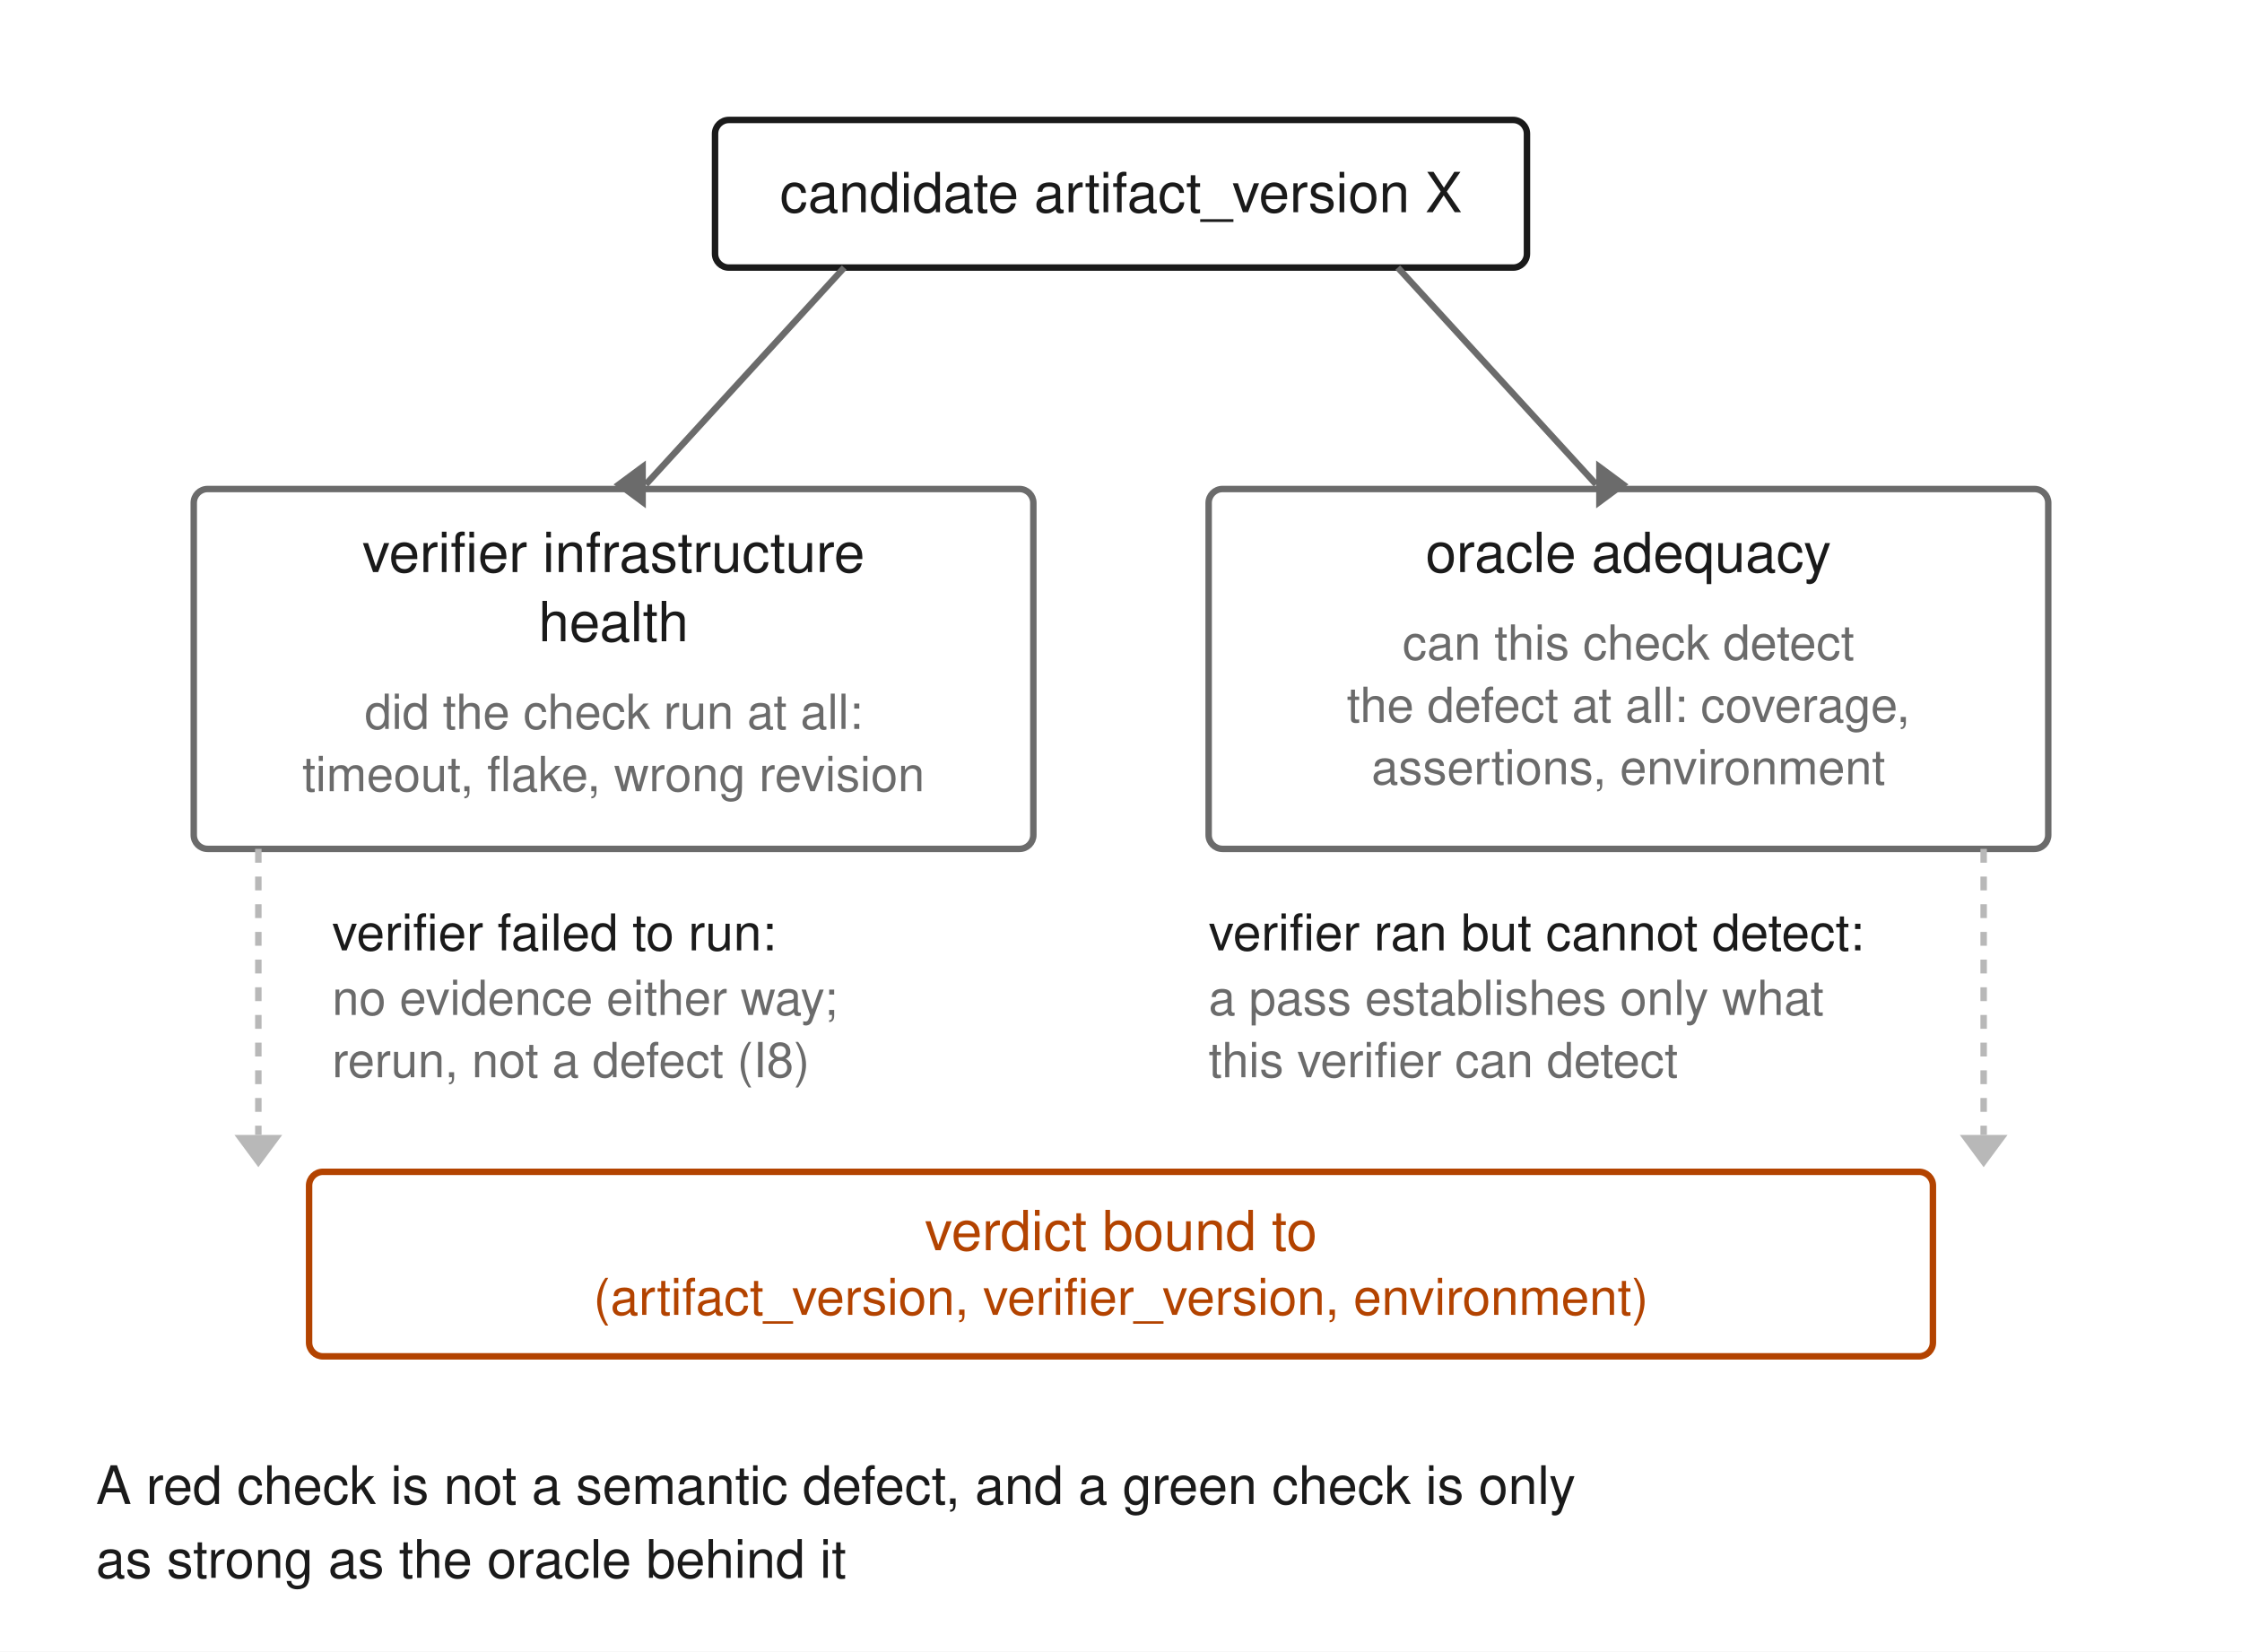
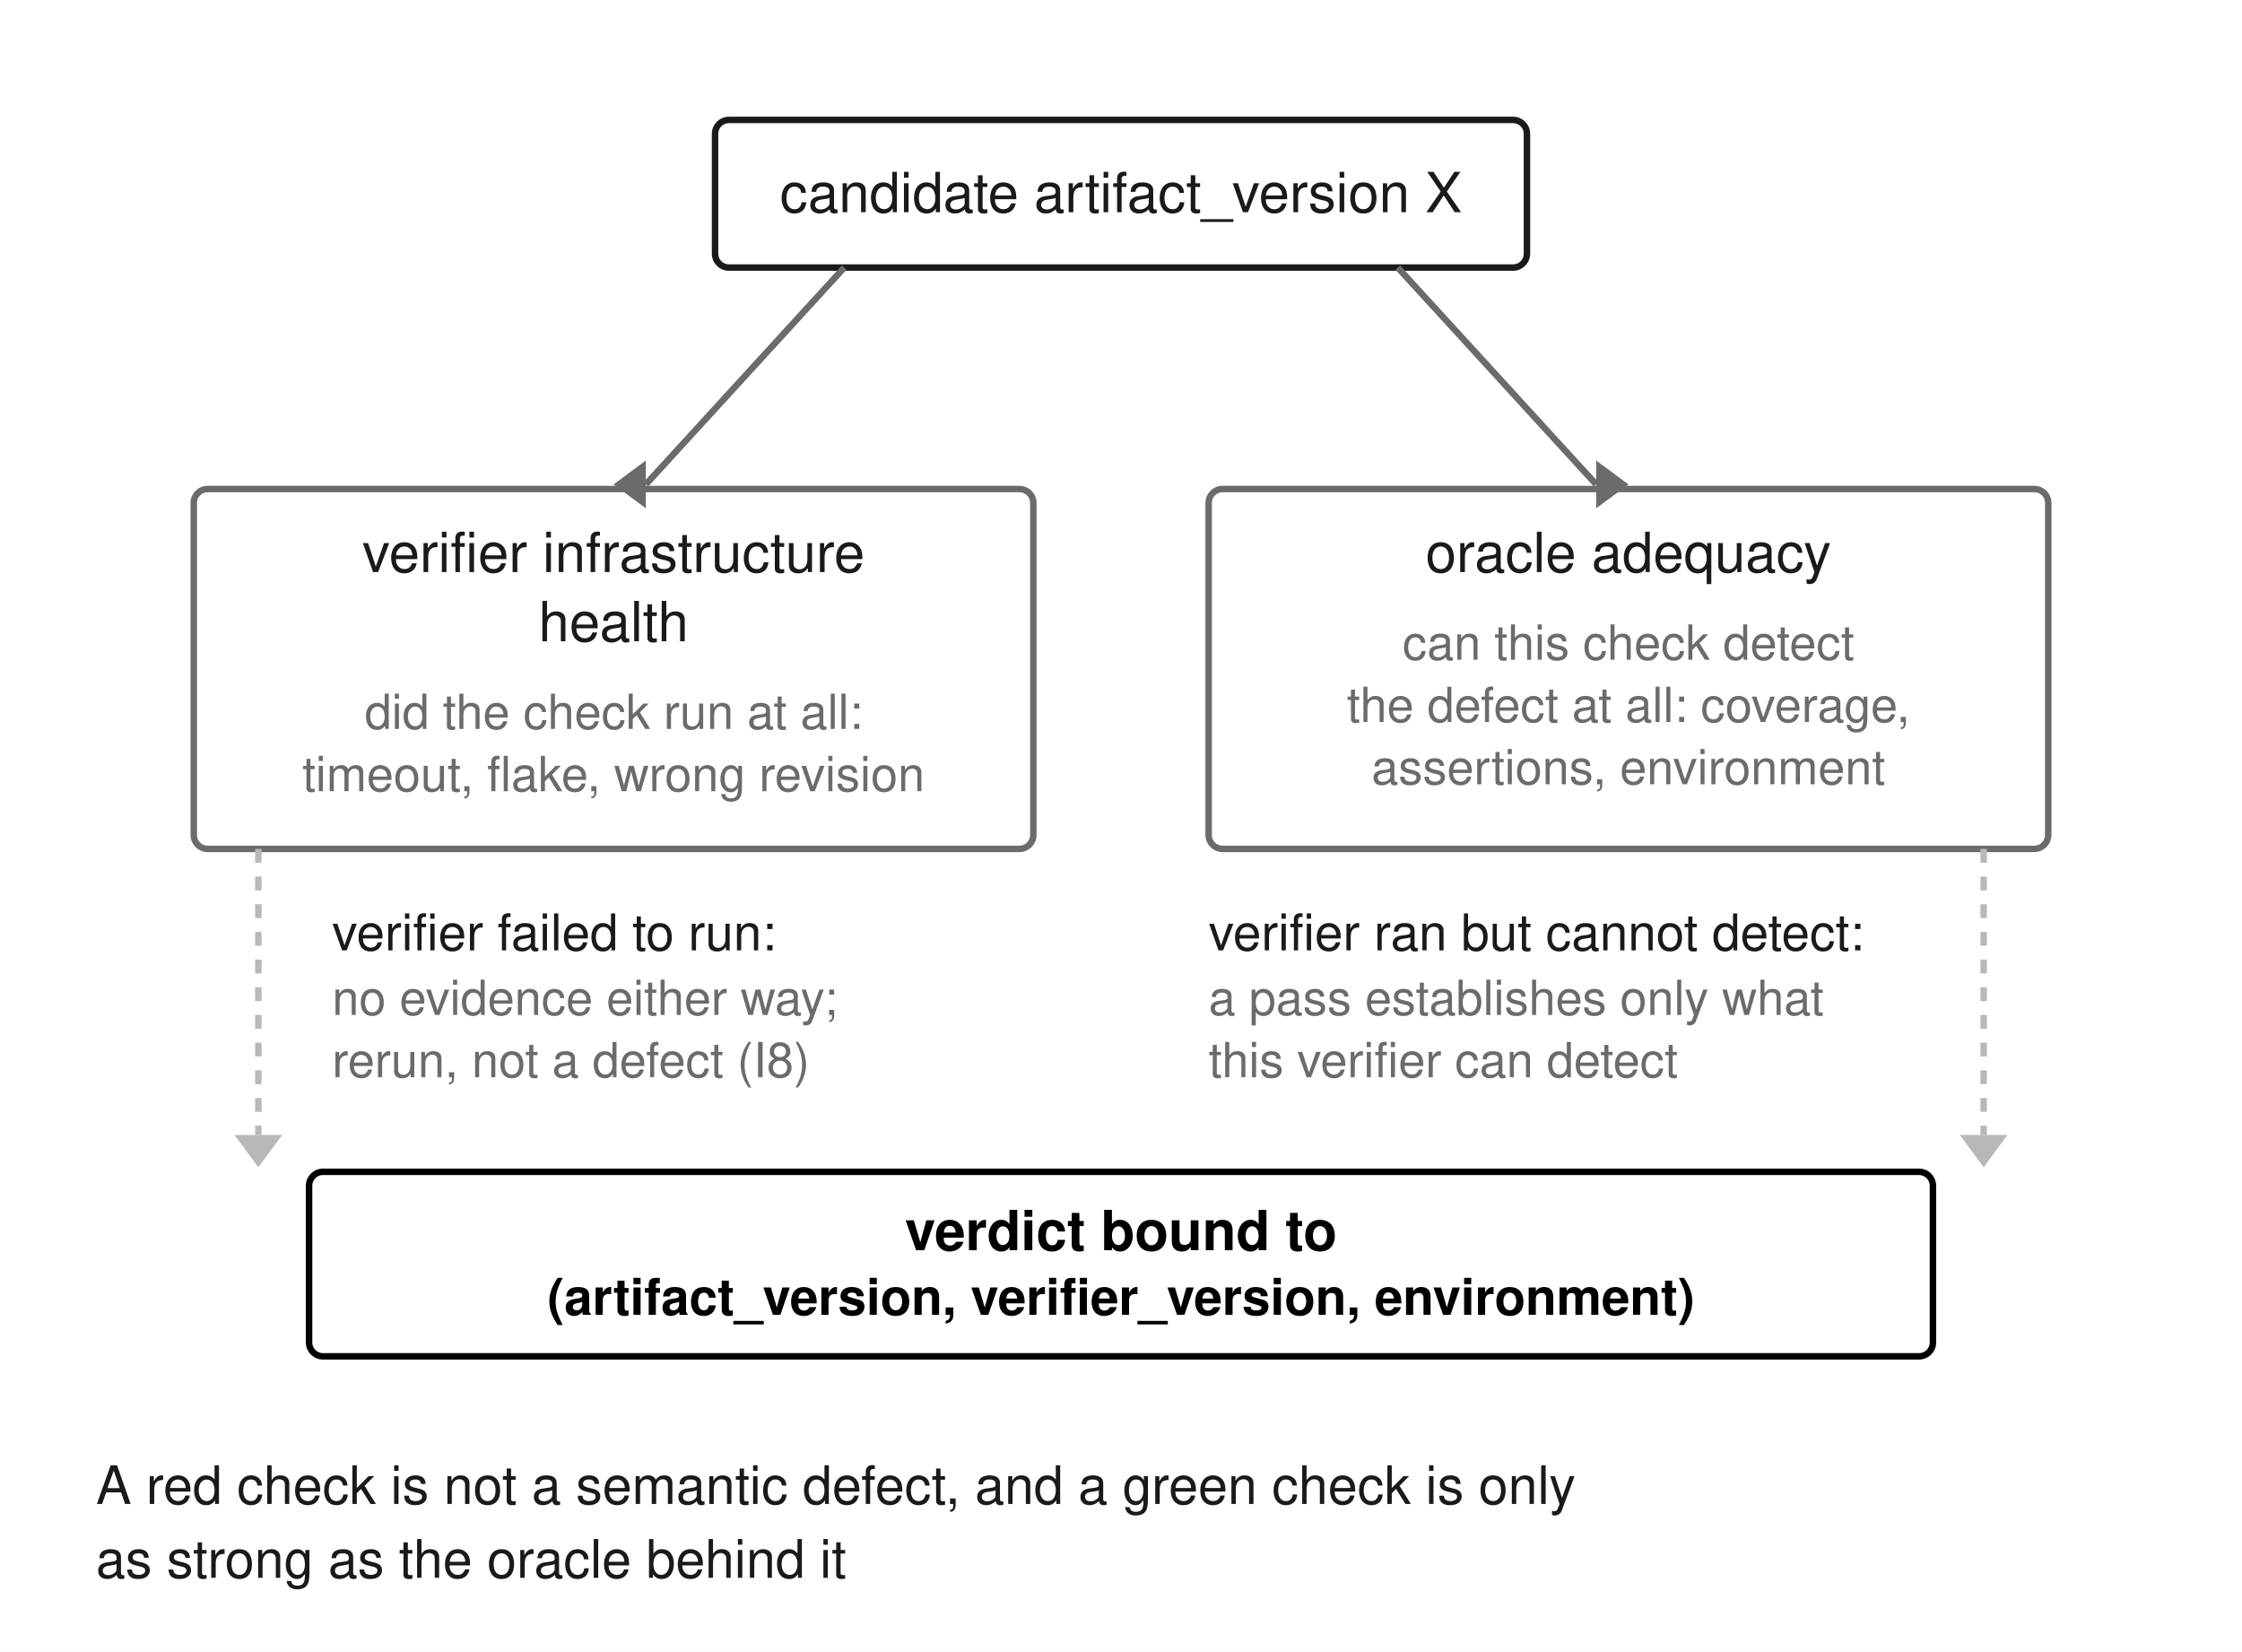
<svg xmlns="http://www.w3.org/2000/svg" viewBox="0 0 486 358" width="486" height="358" role="img" aria-labelledby="figtitle-ch06-verifier-failure-domains" class="bookfig">
-   <style>.bookfig .f-bg{fill:#ffffff}.bookfig .s-bg{stroke:#ffffff}.bookfig .f-ink{fill:#1a1a1a}.bookfig .s-ink{stroke:#1a1a1a}.bookfig .f-mid{fill:#6b6b6b}.bookfig .s-mid{stroke:#6b6b6b}.bookfig .f-faint{fill:#b8b8b8}.bookfig .s-faint{stroke:#b8b8b8}.bookfig .f-wash{fill:#e2e2e2}.bookfig .s-wash{stroke:#e2e2e2}.bookfig .f-accent{fill:#b34300}.bookfig .s-accent{stroke:#b34300}.bookfig .f-onacc{fill:#ffffff}.bookfig .s-onacc{stroke:#ffffff}@media (prefers-color-scheme:dark){.bookfig .f-bg{fill:#232019}.bookfig .s-bg{stroke:#232019}.bookfig .f-ink{fill:#ede5d6}.bookfig .s-ink{stroke:#ede5d6}.bookfig .f-mid{fill:#9a8f7c}.bookfig .s-mid{stroke:#9a8f7c}.bookfig .f-faint{fill:#5c5346}.bookfig .s-faint{stroke:#5c5346}.bookfig .f-wash{fill:#3d382f}.bookfig .s-wash{stroke:#3d382f}.bookfig .f-accent{fill:#df9d5e}.bookfig .s-accent{stroke:#df9d5e}.bookfig .f-onacc{fill:#232019}.bookfig .s-onacc{stroke:#232019}}:where([data-theme="dark"]) .bookfig .f-bg{fill:#232019}:where([data-theme="dark"]) .bookfig .s-bg{stroke:#232019}:where([data-theme="dark"]) .bookfig .f-ink{fill:#ede5d6}:where([data-theme="dark"]) .bookfig .s-ink{stroke:#ede5d6}:where([data-theme="dark"]) .bookfig .f-mid{fill:#9a8f7c}:where([data-theme="dark"]) .bookfig .s-mid{stroke:#9a8f7c}:where([data-theme="dark"]) .bookfig .f-faint{fill:#5c5346}:where([data-theme="dark"]) .bookfig .s-faint{stroke:#5c5346}:where([data-theme="dark"]) .bookfig .f-wash{fill:#3d382f}:where([data-theme="dark"]) .bookfig .s-wash{stroke:#3d382f}:where([data-theme="dark"]) .bookfig .f-accent{fill:#df9d5e}:where([data-theme="dark"]) .bookfig .s-accent{stroke:#df9d5e}:where([data-theme="dark"]) .bookfig .f-onacc{fill:#232019}:where([data-theme="dark"]) .bookfig .s-onacc{stroke:#232019}:where([data-theme="light"]) .bookfig .f-bg{fill:#ffffff}:where([data-theme="light"]) .bookfig .s-bg{stroke:#ffffff}:where([data-theme="light"]) .bookfig .f-ink{fill:#1a1a1a}:where([data-theme="light"]) .bookfig .s-ink{stroke:#1a1a1a}:where([data-theme="light"]) .bookfig .f-mid{fill:#6b6b6b}:where([data-theme="light"]) .bookfig .s-mid{stroke:#6b6b6b}:where([data-theme="light"]) .bookfig .f-faint{fill:#b8b8b8}:where([data-theme="light"]) .bookfig .s-faint{stroke:#b8b8b8}:where([data-theme="light"]) .bookfig .f-wash{fill:#e2e2e2}:where([data-theme="light"]) .bookfig .s-wash{stroke:#e2e2e2}:where([data-theme="light"]) .bookfig .f-accent{fill:#b34300}:where([data-theme="light"]) .bookfig .s-accent{stroke:#b34300}:where([data-theme="light"]) .bookfig .f-onacc{fill:#ffffff}:where([data-theme="light"]) .bookfig .s-onacc{stroke:#ffffff}</style>
+   <style>.bookfig .f-bg{fill:#ffffff}.bookfig .s-bg{stroke:#ffffff}.bookfig .f-ink{fill:#1a1a1a}.bookfig .s-ink{stroke:#1a1a1a}.bookfig .f-mid{fill:#6b6b6b}.bookfig .s-mid{stroke:#6b6b6b}.bookfig .f-faint{fill:#b8b8b8}.bookfig .s-faint{stroke:#b8b8b8}.bookfig .f-wash{fill:#e2e2e2}.bookfig .s-wash{stroke:#e2e2e2}.bookfig .f-accent{fill:#000000}.bookfig .s-accent{stroke:#000000}.bookfig .f-onacc{fill:#ffffff}.bookfig .s-onacc{stroke:#ffffff}@media (prefers-color-scheme:dark){.bookfig .f-bg{fill:#232019}.bookfig .s-bg{stroke:#232019}.bookfig .f-ink{fill:#ede5d6}.bookfig .s-ink{stroke:#ede5d6}.bookfig .f-mid{fill:#9a8f7c}.bookfig .s-mid{stroke:#9a8f7c}.bookfig .f-faint{fill:#5c5346}.bookfig .s-faint{stroke:#5c5346}.bookfig .f-wash{fill:#3d382f}.bookfig .s-wash{stroke:#3d382f}.bookfig .f-accent{fill:#ffffff}.bookfig .s-accent{stroke:#ffffff}.bookfig .f-onacc{fill:#232019}.bookfig .s-onacc{stroke:#232019}}:where([data-theme="dark"]) .bookfig .f-bg{fill:#232019}:where([data-theme="dark"]) .bookfig .s-bg{stroke:#232019}:where([data-theme="dark"]) .bookfig .f-ink{fill:#ede5d6}:where([data-theme="dark"]) .bookfig .s-ink{stroke:#ede5d6}:where([data-theme="dark"]) .bookfig .f-mid{fill:#9a8f7c}:where([data-theme="dark"]) .bookfig .s-mid{stroke:#9a8f7c}:where([data-theme="dark"]) .bookfig .f-faint{fill:#5c5346}:where([data-theme="dark"]) .bookfig .s-faint{stroke:#5c5346}:where([data-theme="dark"]) .bookfig .f-wash{fill:#3d382f}:where([data-theme="dark"]) .bookfig .s-wash{stroke:#3d382f}:where([data-theme="dark"]) .bookfig .f-accent{fill:#ffffff}:where([data-theme="dark"]) .bookfig .s-accent{stroke:#ffffff}:where([data-theme="dark"]) .bookfig .f-onacc{fill:#232019}:where([data-theme="dark"]) .bookfig .s-onacc{stroke:#232019}:where([data-theme="light"]) .bookfig .f-bg{fill:#ffffff}:where([data-theme="light"]) .bookfig .s-bg{stroke:#ffffff}:where([data-theme="light"]) .bookfig .f-ink{fill:#1a1a1a}:where([data-theme="light"]) .bookfig .s-ink{stroke:#1a1a1a}:where([data-theme="light"]) .bookfig .f-mid{fill:#6b6b6b}:where([data-theme="light"]) .bookfig .s-mid{stroke:#6b6b6b}:where([data-theme="light"]) .bookfig .f-faint{fill:#b8b8b8}:where([data-theme="light"]) .bookfig .s-faint{stroke:#b8b8b8}:where([data-theme="light"]) .bookfig .f-wash{fill:#e2e2e2}:where([data-theme="light"]) .bookfig .s-wash{stroke:#e2e2e2}:where([data-theme="light"]) .bookfig .f-accent{fill:#000000}:where([data-theme="light"]) .bookfig .s-accent{stroke:#000000}:where([data-theme="light"]) .bookfig .f-onacc{fill:#ffffff}:where([data-theme="light"]) .bookfig .s-onacc{stroke:#ffffff}</style>
  <rect class="f-bg" width="486" height="358" fill="#ffffff" />
  <rect class="s-ink" x="155" y="26" width="176" height="32" rx="3" fill="none" stroke="#1a1a1a" stroke-width="1.4" />
  <text class="f-ink" x="243" y="46" font-family="Helvetica, Arial, sans-serif" font-size="12" fill="#1a1a1a" text-anchor="middle">candidate artifact_version X</text>
  <line class="s-mid" x1="183" y1="58" x2="140.0" y2="105" stroke="#6b6b6b" stroke-width="1.4" />
  <path class="f-mid" d="M 133.0 105 L 140.0 110.18 L 140.0 99.82 Z" fill="#6b6b6b" />
  <line class="s-mid" x1="303" y1="58" x2="346.0" y2="105" stroke="#6b6b6b" stroke-width="1.4" />
  <path class="f-mid" d="M 353.0 105 L 346.0 110.18 L 346.0 99.82 Z" fill="#6b6b6b" />
  <rect class="s-mid" x="42" y="106" width="182" height="78" rx="3" fill="none" stroke="#6b6b6b" stroke-width="1.4" />
  <text class="f-ink" x="133.0" y="124" font-family="Helvetica, Arial, sans-serif" font-size="12" fill="#1a1a1a" text-anchor="middle">verifier infrastructure</text>
  <text class="f-ink" x="133.0" y="139" font-family="Helvetica, Arial, sans-serif" font-size="12" fill="#1a1a1a" text-anchor="middle">health</text>
  <text class="f-mid" x="133.0" y="158" font-family="Helvetica, Arial, sans-serif" font-size="10.5" fill="#6b6b6b" text-anchor="middle">did the check run at all:</text>
  <text class="f-mid" x="133.0" y="171.5" font-family="Helvetica, Arial, sans-serif" font-size="10.5" fill="#6b6b6b" text-anchor="middle">timeout, flake, wrong revision</text>
  <rect class="s-mid" x="262" y="106" width="182" height="78" rx="3" fill="none" stroke="#6b6b6b" stroke-width="1.4" />
  <text class="f-ink" x="353.0" y="124" font-family="Helvetica, Arial, sans-serif" font-size="12" fill="#1a1a1a" text-anchor="middle">oracle adequacy</text>
  <text class="f-mid" x="353.0" y="143" font-family="Helvetica, Arial, sans-serif" font-size="10.5" fill="#6b6b6b" text-anchor="middle">can this check detect</text>
  <text class="f-mid" x="353.0" y="156.5" font-family="Helvetica, Arial, sans-serif" font-size="10.5" fill="#6b6b6b" text-anchor="middle">the defect at all: coverage,</text>
  <text class="f-mid" x="353.0" y="170" font-family="Helvetica, Arial, sans-serif" font-size="10.5" fill="#6b6b6b" text-anchor="middle">assertions, environment</text>
  <text class="f-ink" x="72" y="206" font-family="Helvetica, Arial, sans-serif" font-size="11" fill="#1a1a1a" text-anchor="start">verifier failed to run:</text>
  <text class="f-mid" x="72" y="220" font-family="Helvetica, Arial, sans-serif" font-size="10.5" fill="#6b6b6b" text-anchor="start">no evidence either way;</text>
  <text class="f-mid" x="72" y="233.5" font-family="Helvetica, Arial, sans-serif" font-size="10.5" fill="#6b6b6b" text-anchor="start">rerun, not a defect (I8)</text>
  <text class="f-ink" x="262" y="206" font-family="Helvetica, Arial, sans-serif" font-size="11" fill="#1a1a1a" text-anchor="start">verifier ran but cannot detect:</text>
  <text class="f-mid" x="262" y="220" font-family="Helvetica, Arial, sans-serif" font-size="10.5" fill="#6b6b6b" text-anchor="start">a pass establishes only what</text>
  <text class="f-mid" x="262" y="233.5" font-family="Helvetica, Arial, sans-serif" font-size="10.5" fill="#6b6b6b" text-anchor="start">this verifier can detect</text>
  <line class="s-faint" x1="56" y1="184" x2="56" y2="246" stroke="#b8b8b8" stroke-width="1.4" stroke-dasharray="3 3" />
  <path class="f-faint" d="M 56 253 L 50.82 246.0 L 61.18 246.0 Z" fill="#b8b8b8" />
  <line class="s-faint" x1="430" y1="184" x2="430" y2="246" stroke="#b8b8b8" stroke-width="1.4" stroke-dasharray="3 3" />
  <path class="f-faint" d="M 430 253 L 424.82 246.0 L 435.18 246.0 Z" fill="#b8b8b8" />
-   <rect class="s-accent" x="67" y="254" width="352" height="40" rx="3" fill="none" stroke="#b34300" stroke-width="1.4" />
-   <text class="f-accent" x="243" y="271" font-family="Helvetica, Arial, sans-serif" font-size="12" fill="#b34300" text-anchor="middle">verdict bound to</text>
-   <text class="f-accent" x="243" y="285" font-family="Helvetica, Arial, sans-serif" font-size="11" fill="#b34300" text-anchor="middle">(artifact_version, verifier_version, environment)</text>
+   <rect class="s-accent" x="67" y="254" width="352" height="40" rx="3" fill="none" stroke="#000000" stroke-width="1.4" />
+   <text class="f-accent" font-weight="bold" x="243" y="271" font-family="Helvetica, Arial, sans-serif" font-size="12" fill="#000000" text-anchor="middle">verdict bound to</text>
+   <text class="f-accent" font-weight="bold" x="243" y="285" font-family="Helvetica, Arial, sans-serif" font-size="11" fill="#000000" text-anchor="middle">(artifact_version, verifier_version, environment)</text>
  <text class="f-ink" x="20.8" y="326" font-family="Helvetica, Arial, sans-serif" font-size="11.5" fill="#1a1a1a" text-anchor="start">A red check is not a semantic defect, and a green check is only</text>
  <text class="f-ink" x="20.8" y="342" font-family="Helvetica, Arial, sans-serif" font-size="11.5" fill="#1a1a1a" text-anchor="start">as strong as the oracle behind it</text>
</svg>
